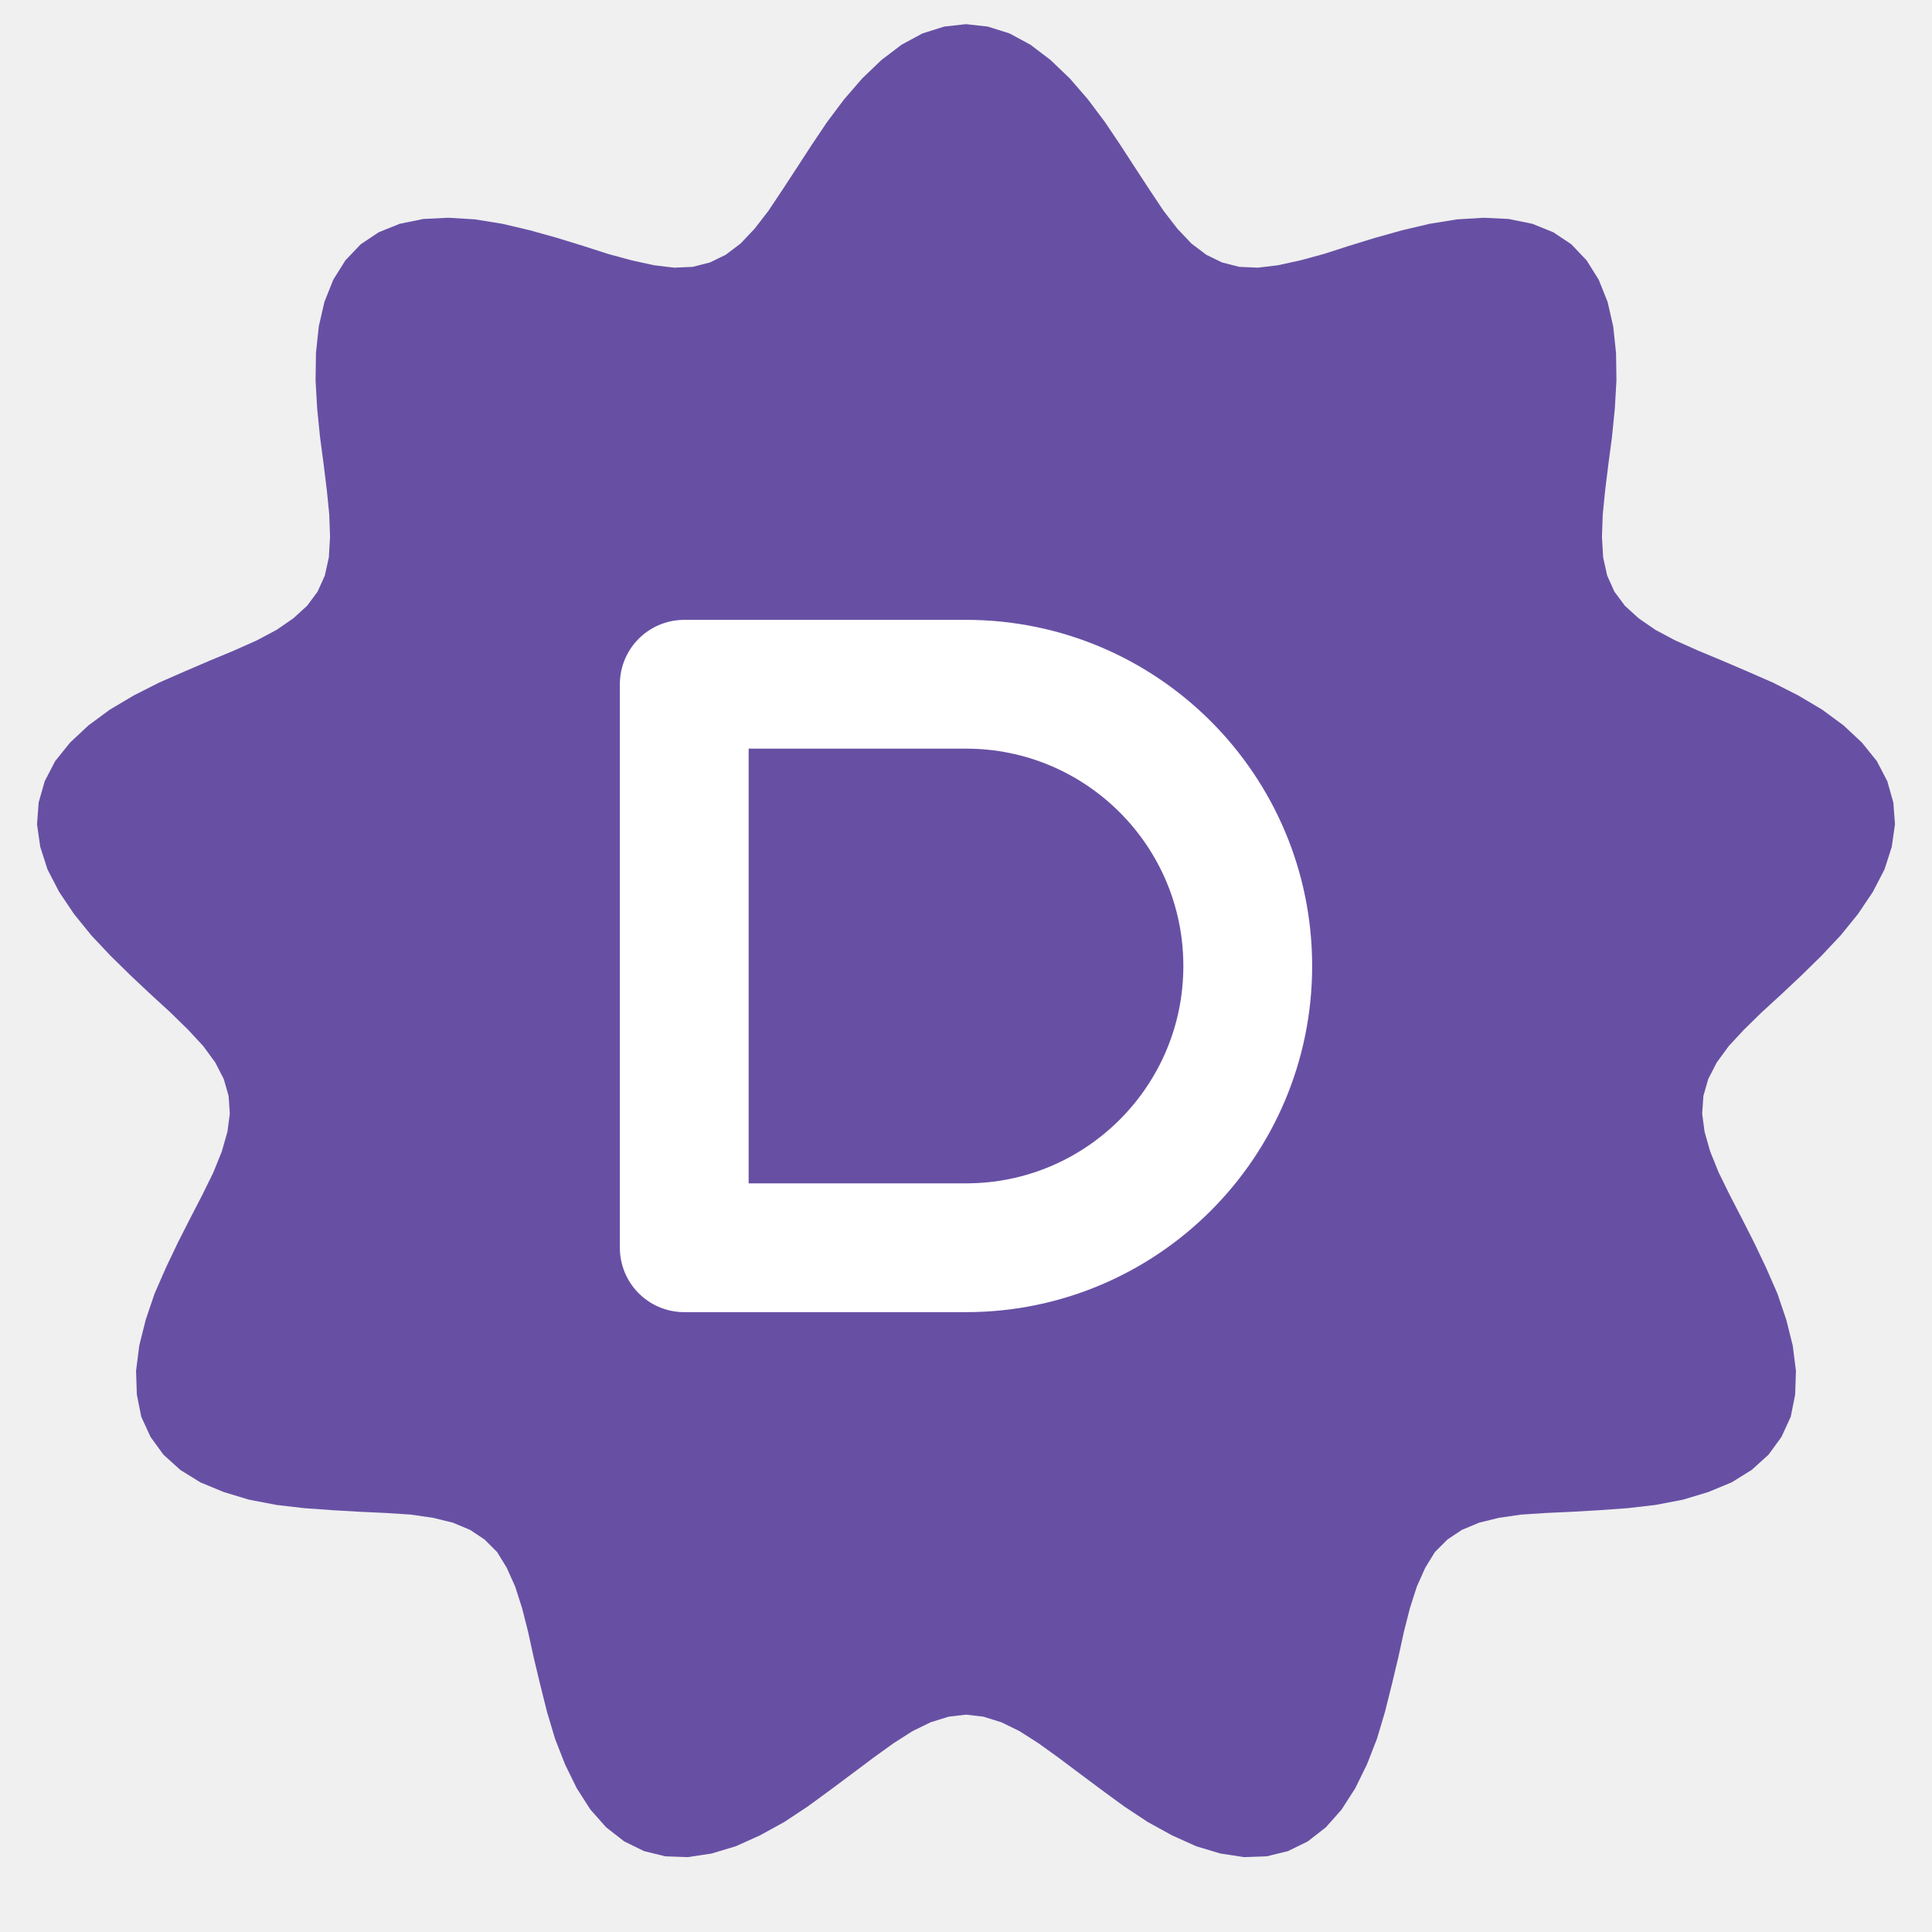
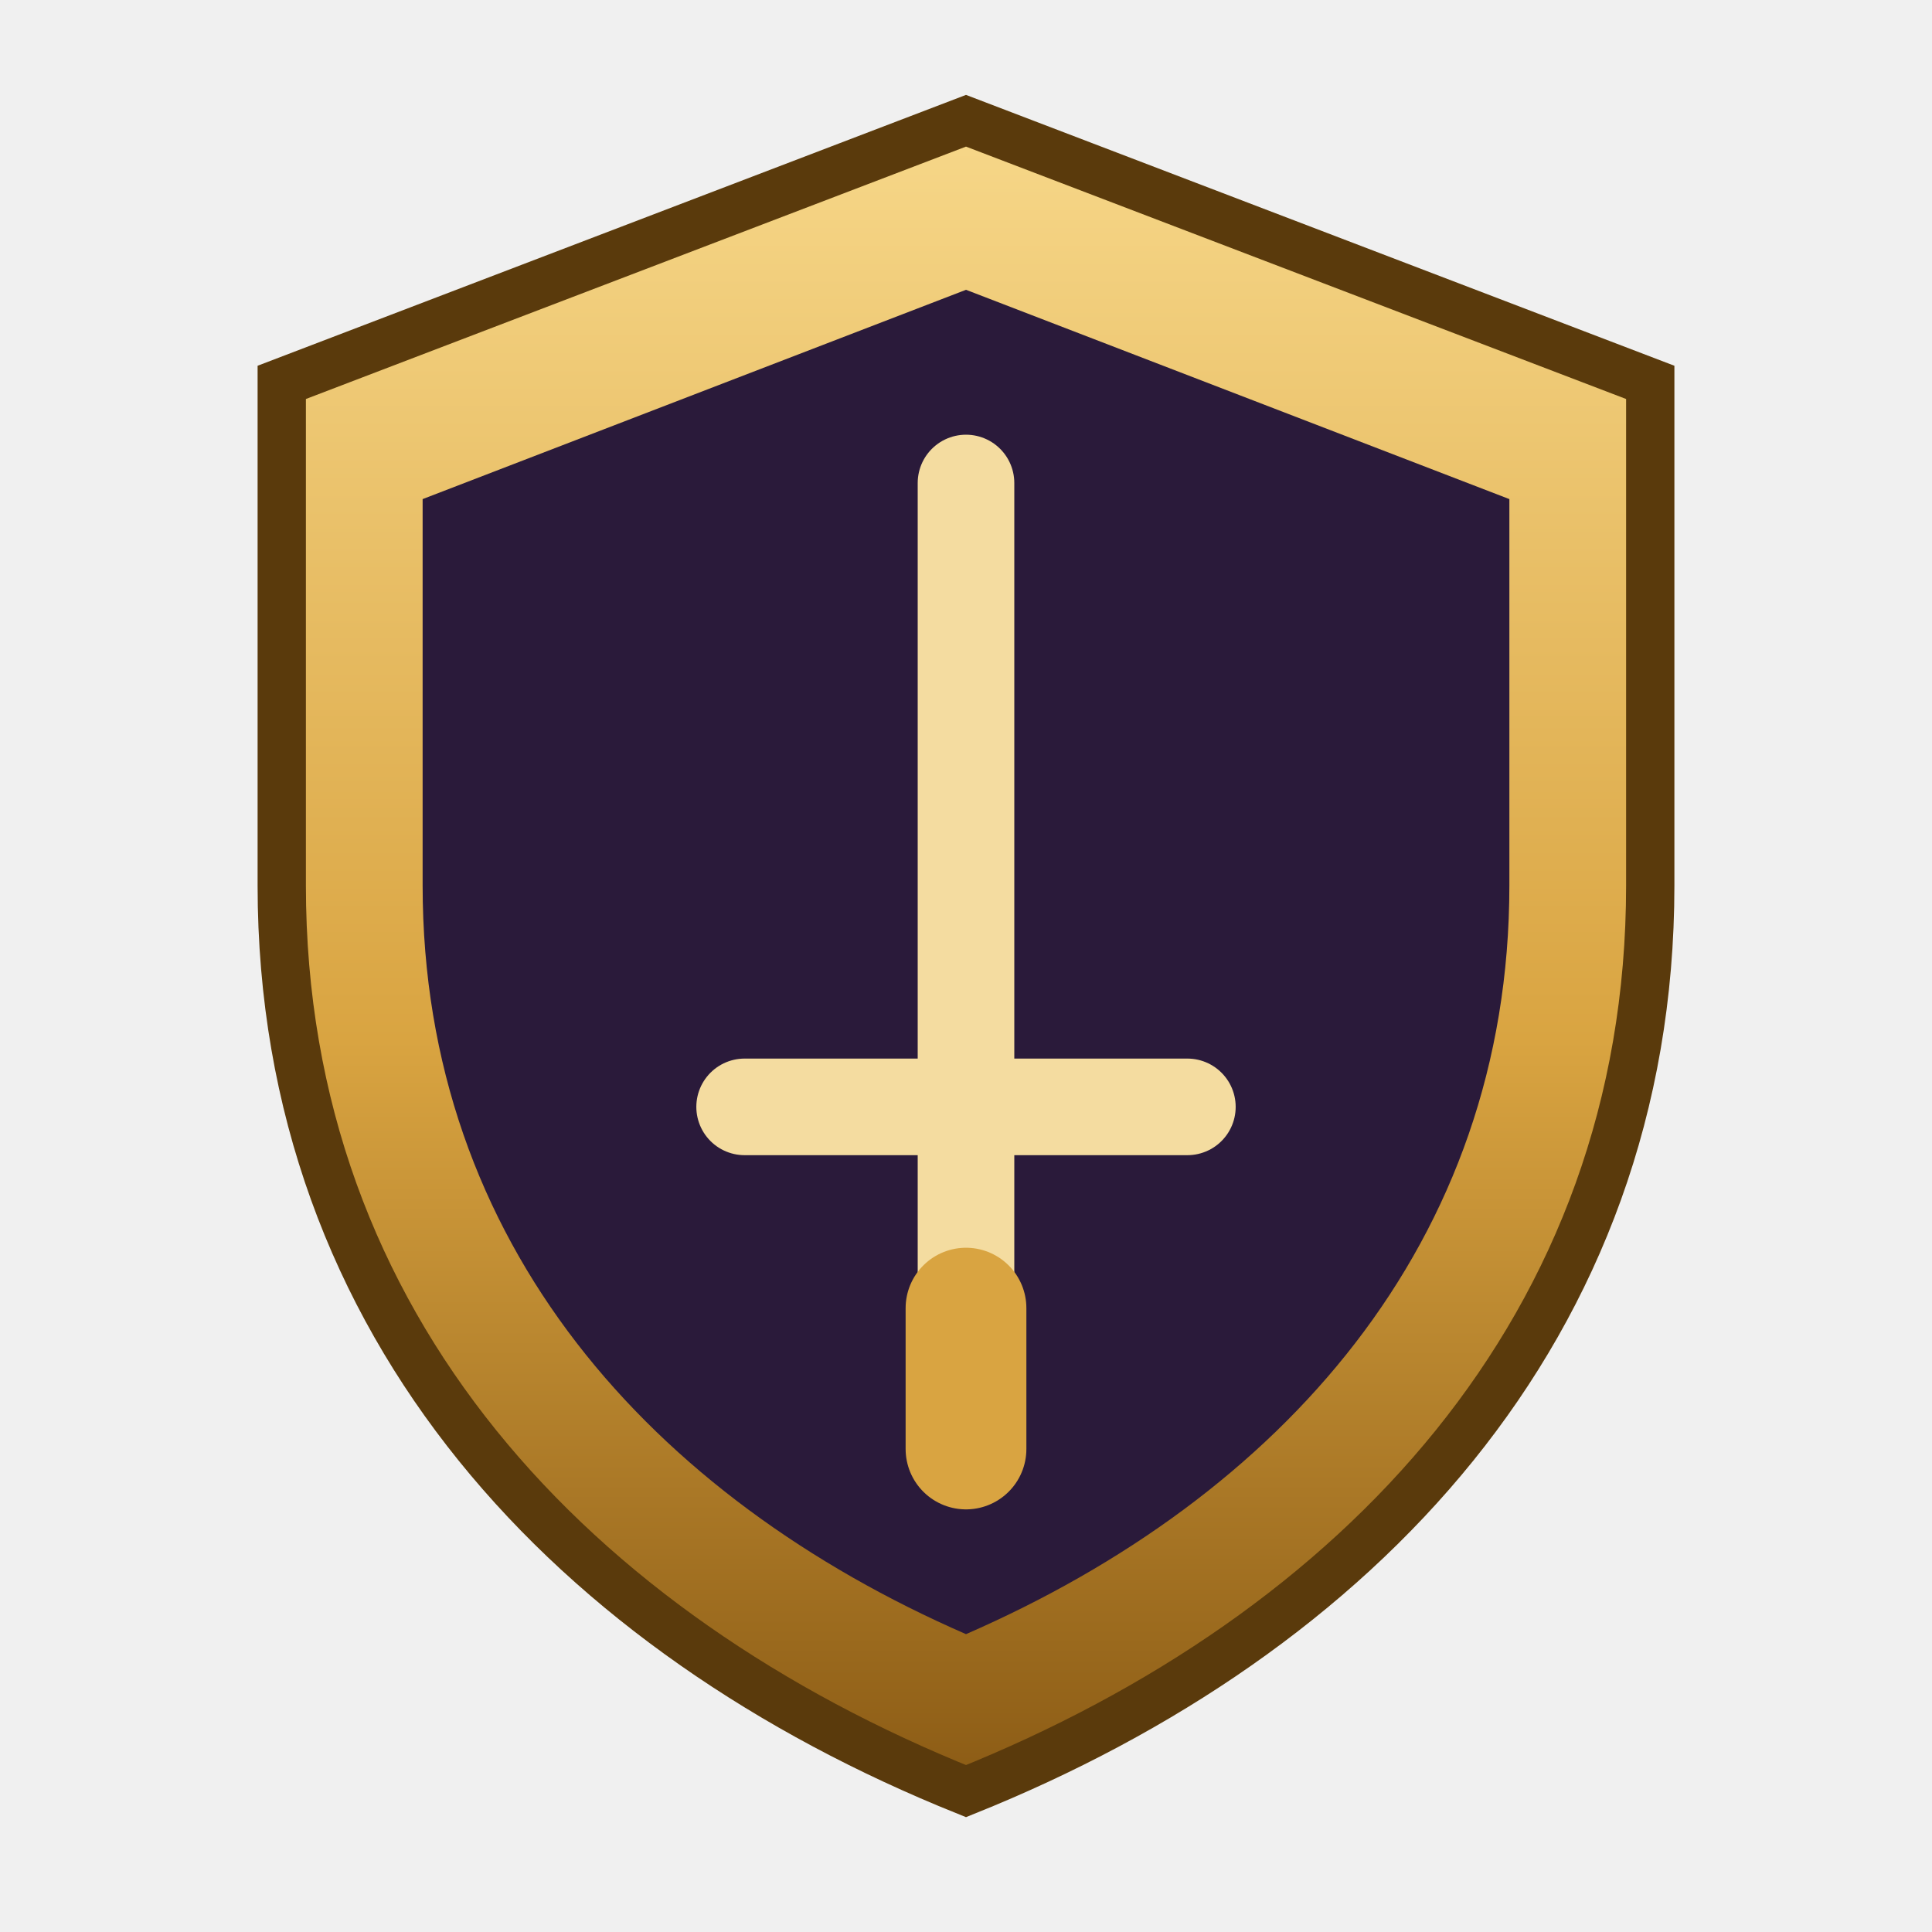
<svg xmlns="http://www.w3.org/2000/svg" viewBox="0 0 48 48">
-   <style>path.b{fill:#6750a4}path.d{stroke:#fff}@media (prefers-color-scheme:dark){path.b{fill:#d0bcff}path.d{stroke:#381e72}}</style>
-   <path class="b" d="M24.00 0.60L24.54 0.66L25.08 0.83L25.60 1.11L26.10 1.49L26.58 1.95L27.03 2.47L27.45 3.03L27.84 3.61L28.21 4.18L28.57 4.73L28.91 5.24L29.25 5.68L29.60 6.05L29.97 6.33L30.36 6.52L30.79 6.63L31.25 6.65L31.75 6.59L32.30 6.47L32.89 6.31L33.51 6.11L34.16 5.91L34.84 5.72L35.52 5.56L36.20 5.45L36.86 5.41L37.48 5.44L38.07 5.56L38.59 5.77L39.04 6.07L39.42 6.47L39.72 6.95L39.94 7.50L40.08 8.11L40.15 8.77L40.16 9.45L40.12 10.15L40.05 10.85L39.96 11.53L39.88 12.18L39.82 12.78L39.80 13.34L39.83 13.85L39.93 14.30L40.11 14.70L40.37 15.05L40.71 15.36L41.13 15.65L41.62 15.91L42.18 16.16L42.78 16.41L43.41 16.68L44.05 16.96L44.68 17.28L45.27 17.63L45.80 18.02L46.26 18.45L46.63 18.91L46.89 19.41L47.04 19.94L47.08 20.48L47.00 21.04L46.82 21.60L46.53 22.16L46.16 22.71L45.73 23.24L45.25 23.75L44.75 24.24L44.25 24.71L43.77 25.15L43.33 25.58L42.95 25.99L42.65 26.40L42.44 26.81L42.32 27.23L42.29 27.67L42.35 28.12L42.49 28.61L42.70 29.13L42.97 29.68L43.27 30.26L43.58 30.87L43.88 31.50L44.16 32.14L44.38 32.79L44.54 33.43L44.62 34.06L44.60 34.65L44.49 35.20L44.26 35.70L43.94 36.14L43.52 36.52L43.02 36.83L42.44 37.07L41.81 37.26L41.13 37.39L40.44 37.47L39.74 37.52L39.05 37.56L38.40 37.59L37.79 37.63L37.24 37.71L36.75 37.83L36.32 38.01L35.96 38.25L35.65 38.56L35.41 38.95L35.20 39.42L35.03 39.95L34.88 40.54L34.74 41.18L34.58 41.85L34.41 42.53L34.21 43.20L33.96 43.84L33.67 44.43L33.33 44.96L32.94 45.40L32.49 45.75L32.00 45.99L31.47 46.12L30.91 46.14L30.32 46.05L29.72 45.87L29.12 45.60L28.52 45.27L27.93 44.88L27.37 44.47L26.82 44.06L26.30 43.67L25.80 43.31L25.33 43.01L24.88 42.79L24.43 42.65L24.00 42.60L23.57 42.65L23.12 42.79L22.67 43.01L22.20 43.31L21.70 43.67L21.18 44.06L20.63 44.47L20.07 44.88L19.48 45.27L18.88 45.60L18.28 45.87L17.68 46.05L17.09 46.14L16.53 46.12L16.00 45.99L15.51 45.75L15.06 45.40L14.67 44.96L14.33 44.43L14.04 43.84L13.79 43.20L13.59 42.53L13.42 41.85L13.26 41.18L13.12 40.54L12.97 39.95L12.80 39.42L12.59 38.95L12.35 38.56L12.04 38.25L11.68 38.01L11.25 37.83L10.76 37.71L10.21 37.63L9.60 37.59L8.95 37.56L8.26 37.52L7.56 37.47L6.87 37.39L6.19 37.26L5.56 37.07L4.98 36.83L4.48 36.52L4.06 36.14L3.74 35.70L3.51 35.20L3.40 34.65L3.38 34.06L3.46 33.43L3.62 32.79L3.84 32.14L4.12 31.50L4.42 30.87L4.73 30.26L5.03 29.68L5.30 29.13L5.51 28.61L5.65 28.12L5.71 27.67L5.68 27.23L5.56 26.81L5.35 26.40L5.05 25.99L4.67 25.58L4.23 25.15L3.75 24.71L3.25 24.24L2.75 23.75L2.27 23.24L1.84 22.71L1.47 22.16L1.18 21.60L1.00 21.04L0.92 20.48L0.96 19.94L1.11 19.41L1.37 18.91L1.74 18.45L2.20 18.02L2.73 17.63L3.32 17.28L3.95 16.96L4.59 16.68L5.22 16.41L5.82 16.16L6.38 15.91L6.87 15.65L7.29 15.36L7.63 15.05L7.89 14.70L8.07 14.30L8.17 13.85L8.20 13.34L8.18 12.78L8.12 12.18L8.04 11.53L7.95 10.85L7.88 10.15L7.84 9.45L7.85 8.77L7.92 8.11L8.06 7.50L8.28 6.95L8.58 6.47L8.96 6.07L9.41 5.77L9.93 5.56L10.52 5.44L11.14 5.41L11.80 5.45L12.48 5.56L13.16 5.72L13.84 5.91L14.49 6.11L15.11 6.31L15.70 6.47L16.25 6.59L16.75 6.65L17.21 6.63L17.64 6.52L18.03 6.33L18.40 6.05L18.75 5.68L19.09 5.24L19.43 4.73L19.79 4.18L20.16 3.61L20.55 3.03L20.97 2.47L21.42 1.95L21.90 1.49L22.40 1.11L22.92 0.83L23.46 0.66L24.00 0.60Z" />
-   <path class="d" d="M17 17h7a7 7 0 0 1 0 14h-7z" fill="none" stroke-width="3.2" stroke-linejoin="round" />
+   <defs>
+     <linearGradient id="g" x1="0" y1="0" x2="0" y2="1">
+       <stop offset="0" stop-color="#f7d88a" />
+       <stop offset=".55" stop-color="#d9a441" />
+       <stop offset="1" stop-color="#8a5a14" />
+     </linearGradient>
+   </defs>
+   <path d="M24 3 41 9.5V22c0 11-7.3 18.6-17 22.5C14.3 40.6 7 33 7 22V9.5Z" fill="url(#g)" stroke="#5a3a0c" stroke-width="1.2" />
+   <path d="M24 7.2 37.5 12.4V22c0 8.9-5.7 15.2-13.5 18.6C16.2 37.2 10.5 30.9 10.5 22v-9.6Z" fill="#2a1a3a" />
+   <path d="M24 12v20M18.5 27.5h11" stroke="#f4dca0" stroke-width="2.4" stroke-linecap="round" />
+   <path d="M24 32.5v3.5" stroke="#d9a441" stroke-width="3" stroke-linecap="round" />
</svg>
